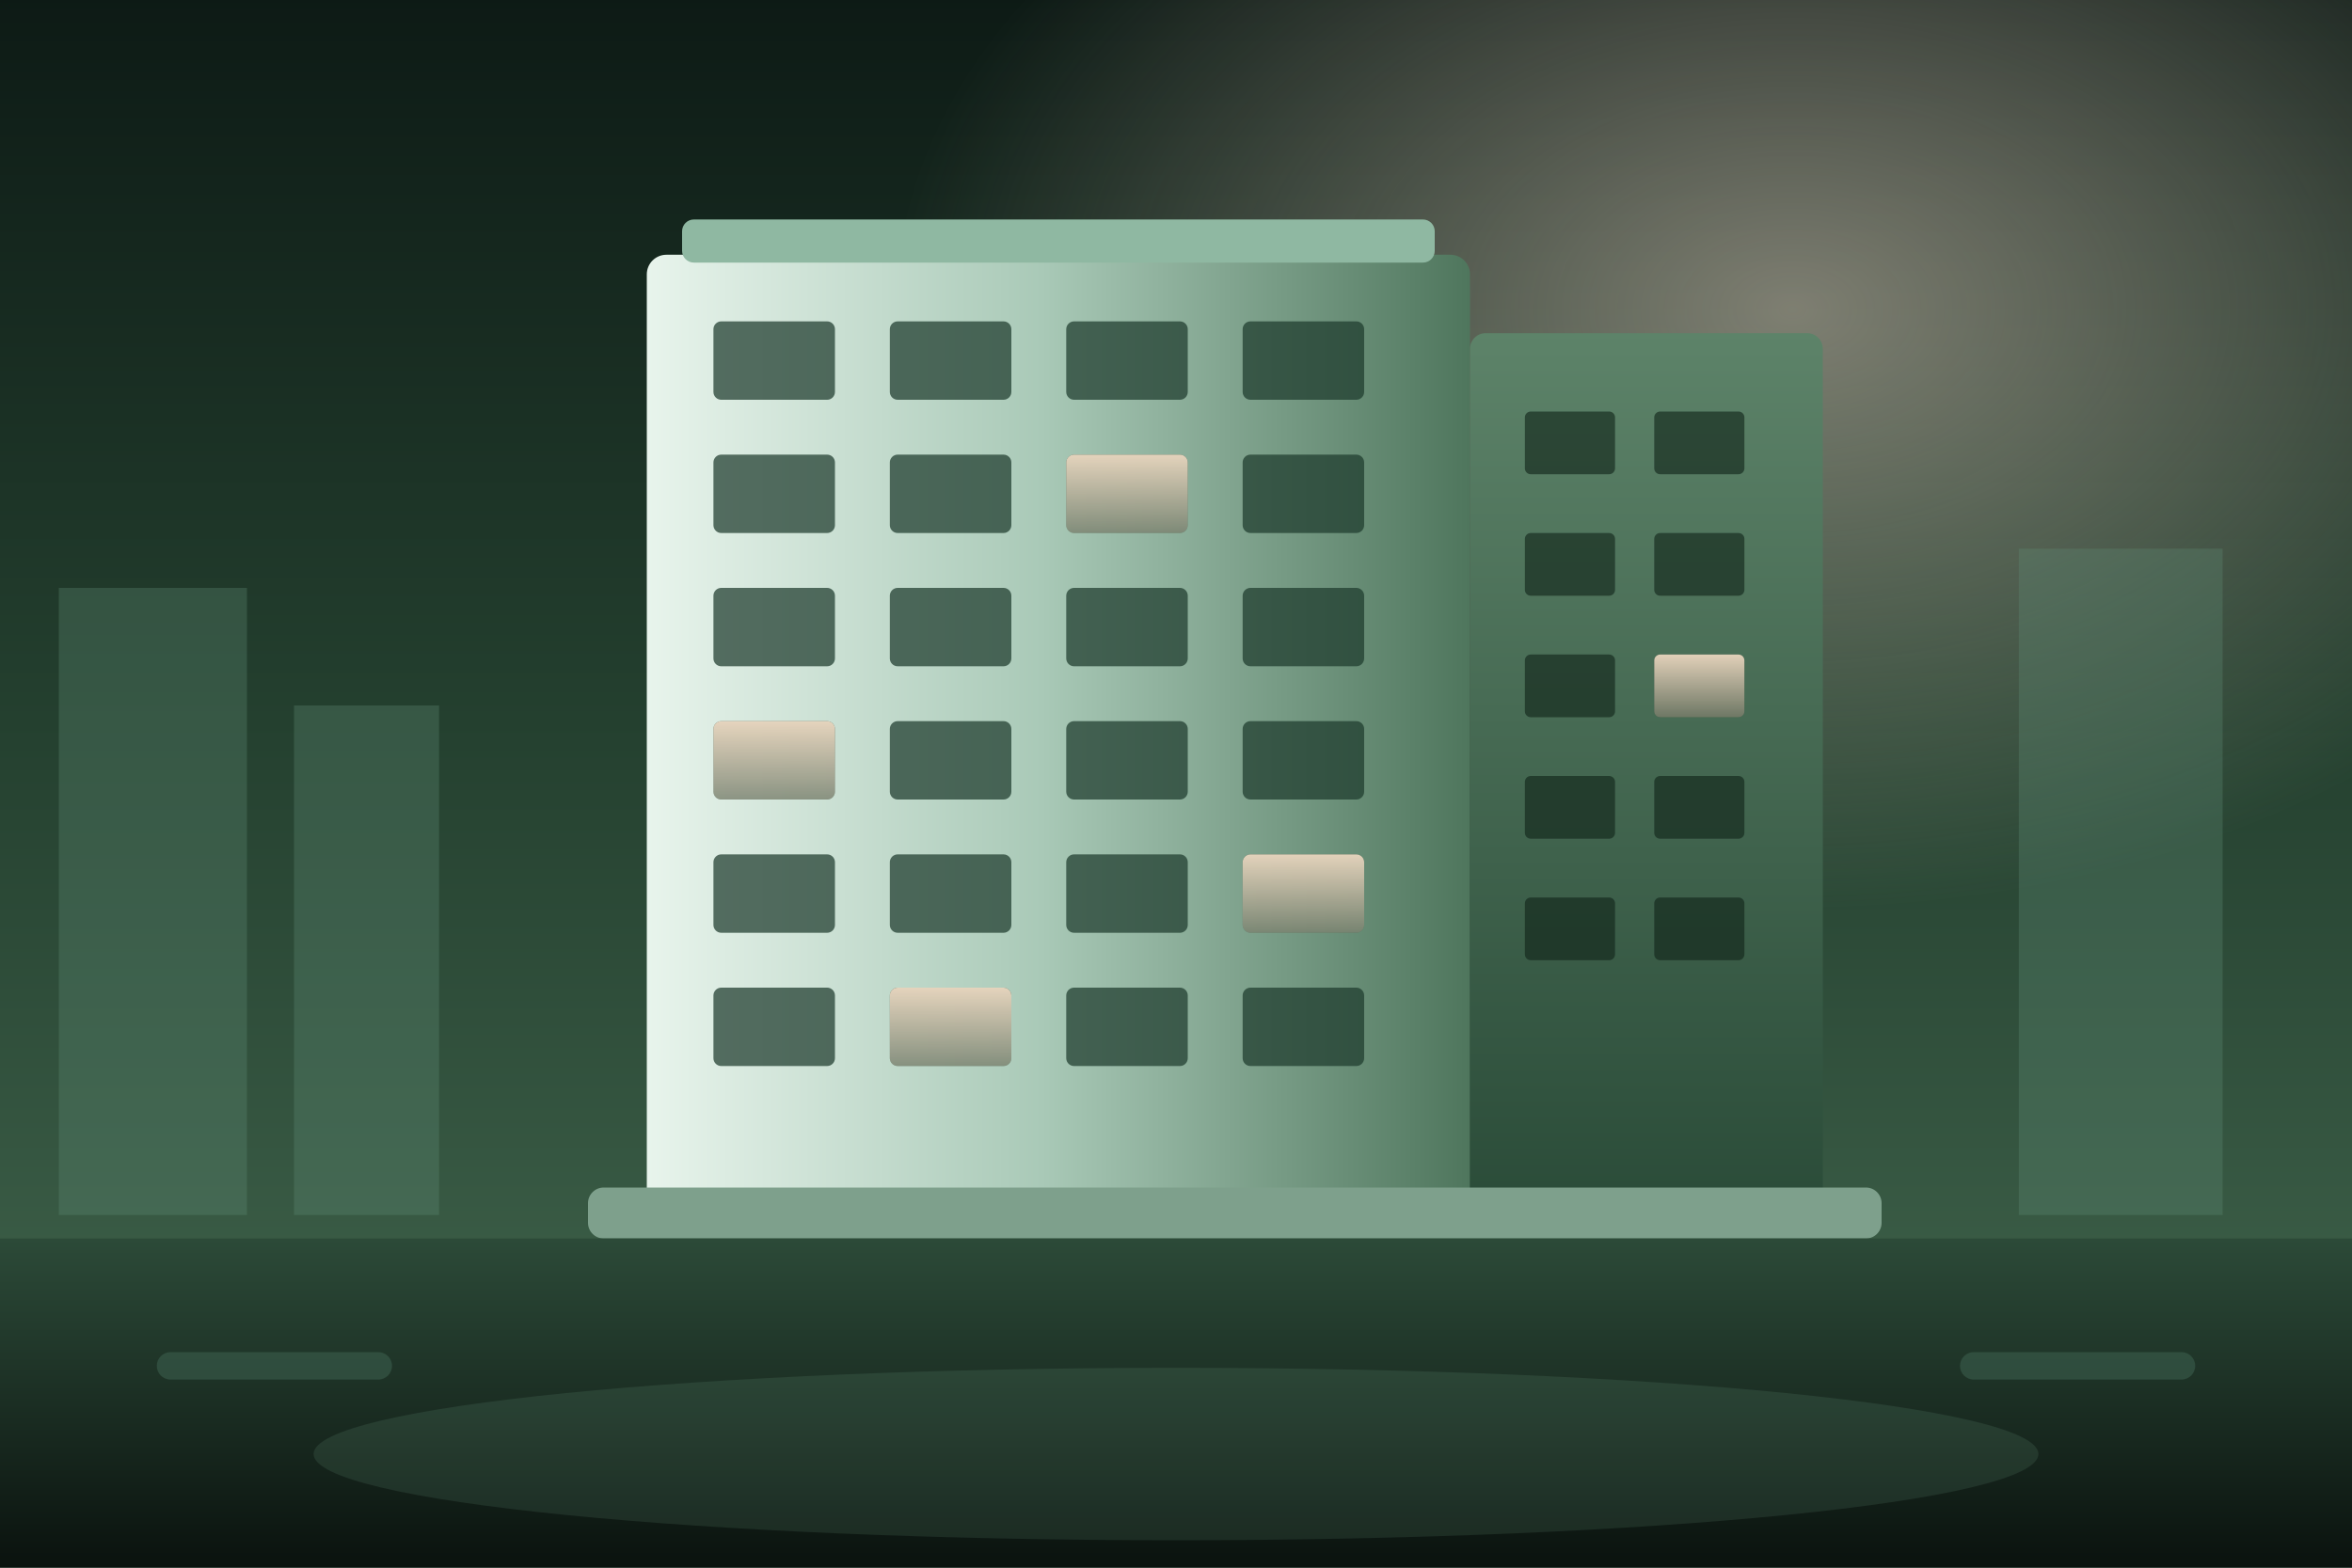
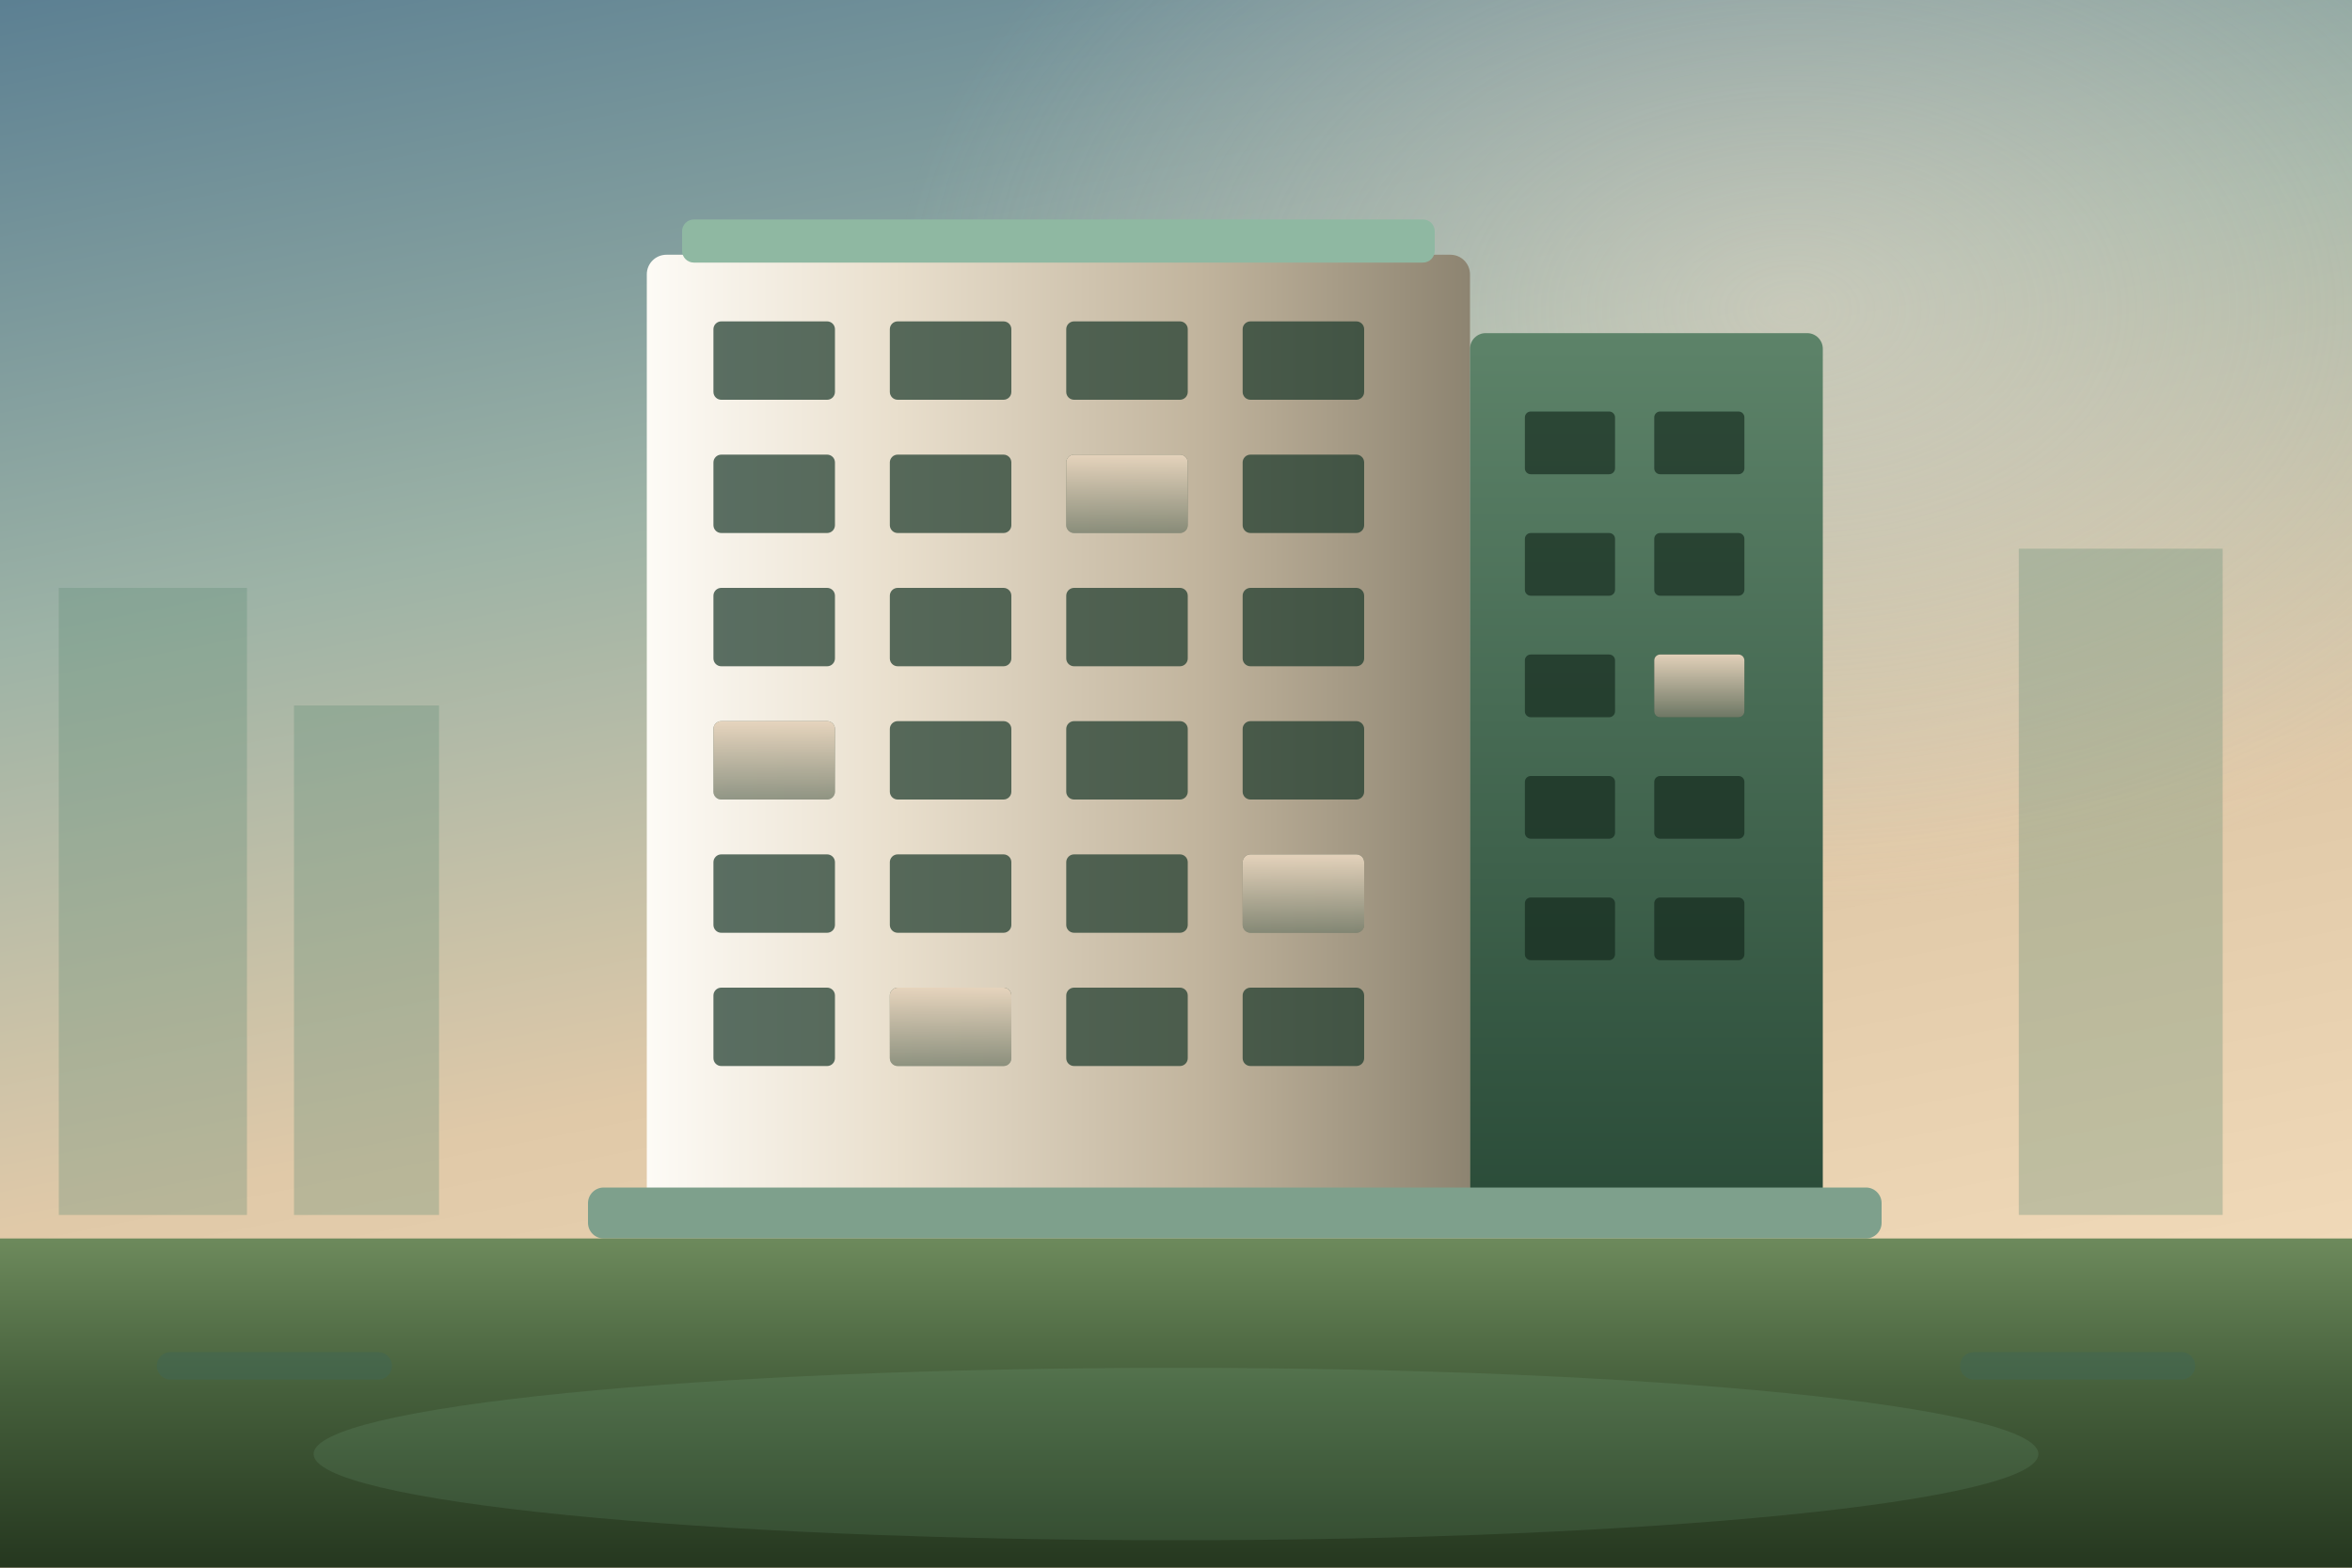
<svg xmlns="http://www.w3.org/2000/svg" viewBox="0 0 1200 800" preserveAspectRatio="xMidYMid slice" role="img" aria-label="Luxury apartment">
  <defs>
-     <linearGradient id="a-sky" x1="0" y1="0" x2="0" y2="1">
-       <stop offset="0%" stop-color="#0d1a15" />
-       <stop offset="46%" stop-color="#24402f" />
-       <stop offset="100%" stop-color="#466b52" />
+     <linearGradient id="a-sky" x1="0" y1="0" x2="0.3" y2="1">
+       <stop offset="0%" stop-color="#5b7f92" />
+       <stop offset="38%" stop-color="#9db3a6" />
+       <stop offset="72%" stop-color="#e0c9a8" />
+       <stop offset="100%" stop-color="#f0d9b8" />
    </linearGradient>
    <linearGradient id="a-facade" x1="0" y1="0" x2="1" y2="0">
-       <stop offset="0%" stop-color="#e8f4ec" />
-       <stop offset="48%" stop-color="#a9c9b7" />
-       <stop offset="100%" stop-color="#4f765d" />
+       <stop offset="0%" stop-color="#fdfbf6" />
+       <stop offset="30%" stop-color="#e9dfcd" />
+       <stop offset="68%" stop-color="#c0b39c" />
+       <stop offset="100%" stop-color="#8d8471" />
    </linearGradient>
    <linearGradient id="a-side" x1="0" y1="0" x2="0" y2="1">
      <stop offset="0%" stop-color="#5d8369" />
      <stop offset="100%" stop-color="#294a37" />
    </linearGradient>
    <radialGradient id="a-sun" cx="76%" cy="20%" r="38%">
      <stop offset="0%" stop-color="#f7e2d1" stop-opacity="0.46" />
      <stop offset="100%" stop-color="#f7e2d1" stop-opacity="0" />
    </radialGradient>
    <linearGradient id="a-ground" x1="0" y1="0" x2="0" y2="1">
-       <stop offset="0%" stop-color="#2c4a38" />
-       <stop offset="100%" stop-color="#0a120e" />
+       <stop offset="0%" stop-color="#6d8a5c" />
+       <stop offset="45%" stop-color="#46603c" />
+       <stop offset="100%" stop-color="#25371f" />
    </linearGradient>
    <linearGradient id="a-warm" x1="0" y1="0" x2="0" y2="1">
      <stop offset="0%" stop-color="#f6e0c8" stop-opacity="0.9" />
      <stop offset="100%" stop-color="#f6e0c8" stop-opacity="0.35" />
    </linearGradient>
  </defs>
  <rect width="1200" height="800" fill="url(#a-sky)" />
  <rect width="1200" height="800" fill="url(#a-sun)" />
  <g opacity="0.32" fill="#5f8a73">
    <rect x="30" y="300" width="96" height="320" />
    <rect x="150" y="360" width="74" height="260" />
    <rect x="1030" y="280" width="104" height="340" />
  </g>
  <rect x="330" y="130" width="420" height="500" rx="10" fill="url(#a-facade)" />
  <rect x="750" y="170" width="180" height="460" rx="8" fill="url(#a-side)" />
  <rect x="300" y="606" width="660" height="26" rx="8" fill="#7ea08c" />
  <g fill="#1d3a2c" opacity="0.72">
    <rect x="364" y="164" width="62" height="40" rx="4" />
    <rect x="454" y="164" width="62" height="40" rx="4" />
    <rect x="544" y="164" width="62" height="40" rx="4" />
    <rect x="634" y="164" width="62" height="40" rx="4" />
    <rect x="364" y="232" width="62" height="40" rx="4" />
    <rect x="454" y="232" width="62" height="40" rx="4" />
    <rect x="544" y="232" width="62" height="40" rx="4" />
    <rect x="634" y="232" width="62" height="40" rx="4" />
    <rect x="364" y="300" width="62" height="40" rx="4" />
    <rect x="454" y="300" width="62" height="40" rx="4" />
    <rect x="544" y="300" width="62" height="40" rx="4" />
    <rect x="634" y="300" width="62" height="40" rx="4" />
    <rect x="364" y="368" width="62" height="40" rx="4" />
    <rect x="454" y="368" width="62" height="40" rx="4" />
    <rect x="544" y="368" width="62" height="40" rx="4" />
    <rect x="634" y="368" width="62" height="40" rx="4" />
    <rect x="364" y="436" width="62" height="40" rx="4" />
    <rect x="454" y="436" width="62" height="40" rx="4" />
    <rect x="544" y="436" width="62" height="40" rx="4" />
    <rect x="634" y="436" width="62" height="40" rx="4" />
    <rect x="364" y="504" width="62" height="40" rx="4" />
    <rect x="454" y="504" width="62" height="40" rx="4" />
    <rect x="544" y="504" width="62" height="40" rx="4" />
    <rect x="634" y="504" width="62" height="40" rx="4" />
  </g>
  <g fill="url(#a-warm)">
    <rect x="544" y="232" width="62" height="40" rx="4" />
    <rect x="364" y="368" width="62" height="40" rx="4" />
    <rect x="634" y="436" width="62" height="40" rx="4" />
    <rect x="454" y="504" width="62" height="40" rx="4" />
  </g>
  <g fill="#102319" opacity="0.62">
    <rect x="778" y="210" width="46" height="32" rx="3" />
    <rect x="844" y="210" width="46" height="32" rx="3" />
    <rect x="778" y="272" width="46" height="32" rx="3" />
    <rect x="844" y="272" width="46" height="32" rx="3" />
    <rect x="778" y="334" width="46" height="32" rx="3" />
    <rect x="844" y="334" width="46" height="32" rx="3" />
    <rect x="778" y="396" width="46" height="32" rx="3" />
    <rect x="844" y="396" width="46" height="32" rx="3" />
    <rect x="778" y="458" width="46" height="32" rx="3" />
    <rect x="844" y="458" width="46" height="32" rx="3" />
  </g>
  <rect x="844" y="334" width="46" height="32" rx="3" fill="url(#a-warm)" />
  <rect x="348" y="112" width="384" height="22" rx="6" fill="#8fb8a2" />
  <path d="M0 632 L1200 632 L1200 800 L0 800 Z" fill="url(#a-ground)" />
  <ellipse cx="600" cy="742" rx="440" ry="44" fill="#a6e6c4" opacity="0.1" />
  <g opacity="0.5" fill="#3f6653">
    <rect x="80" y="690" width="120" height="14" rx="7" />
    <rect x="1000" y="690" width="120" height="14" rx="7" />
  </g>
</svg>
